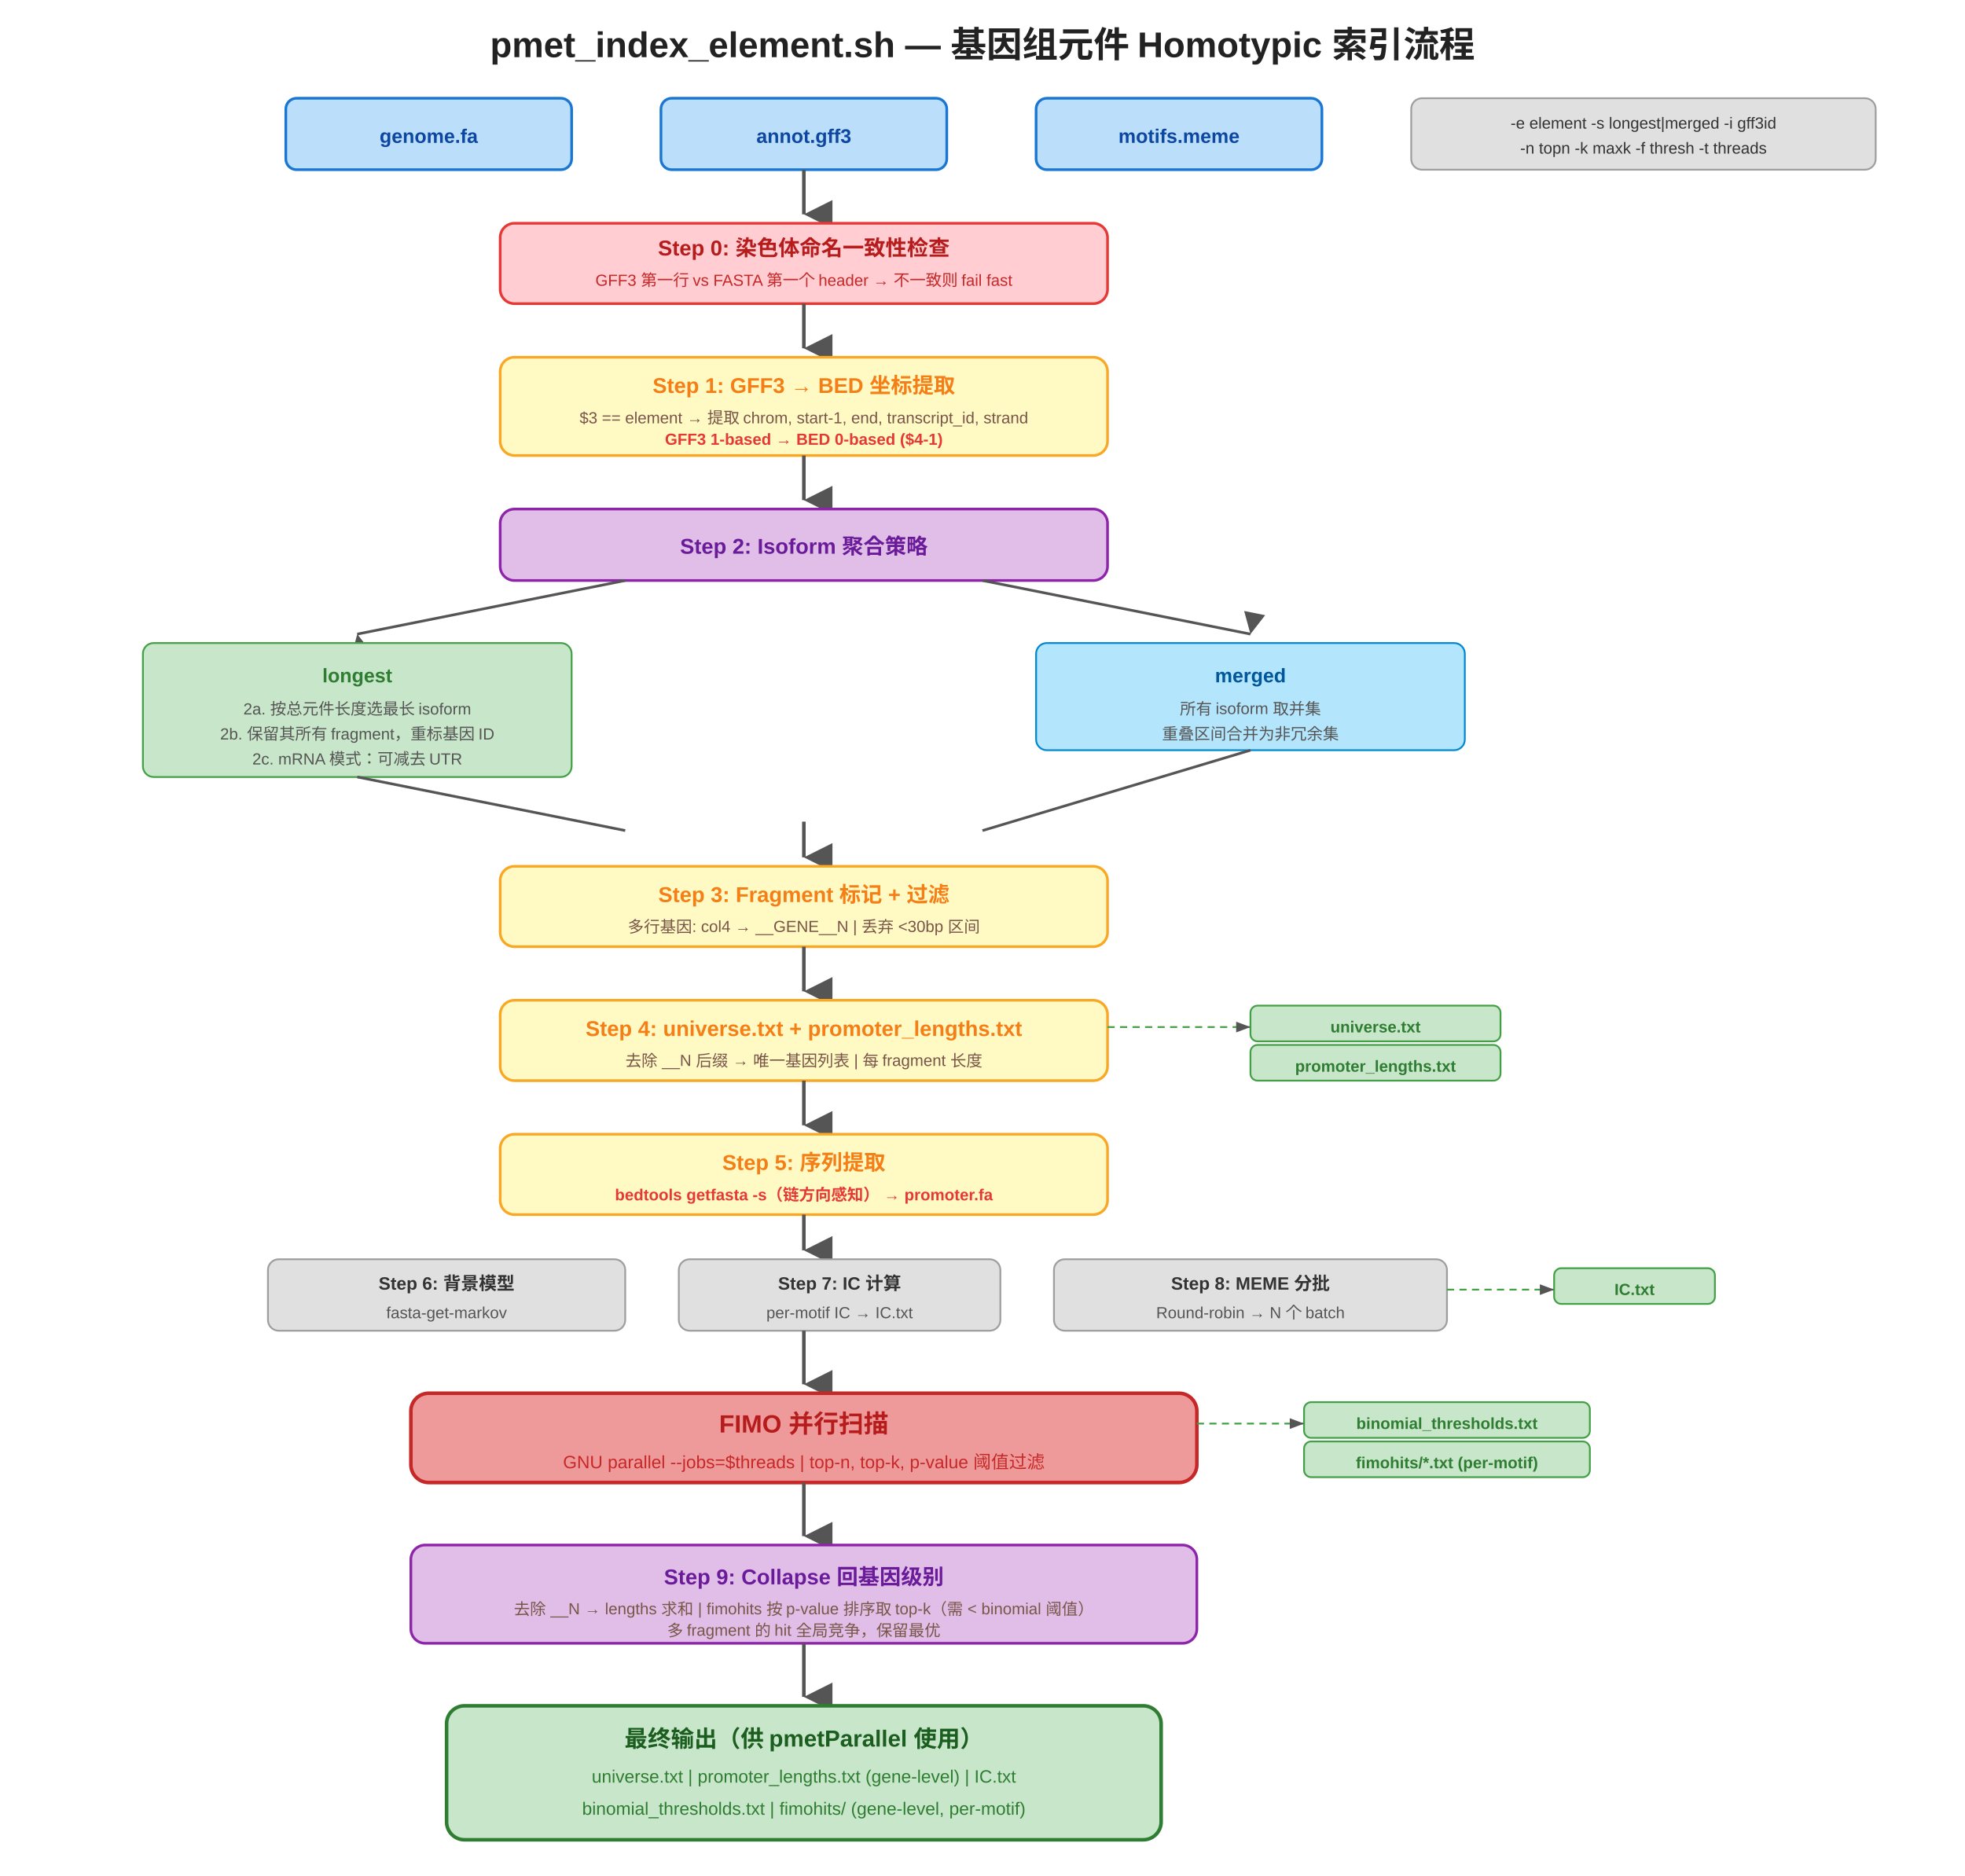
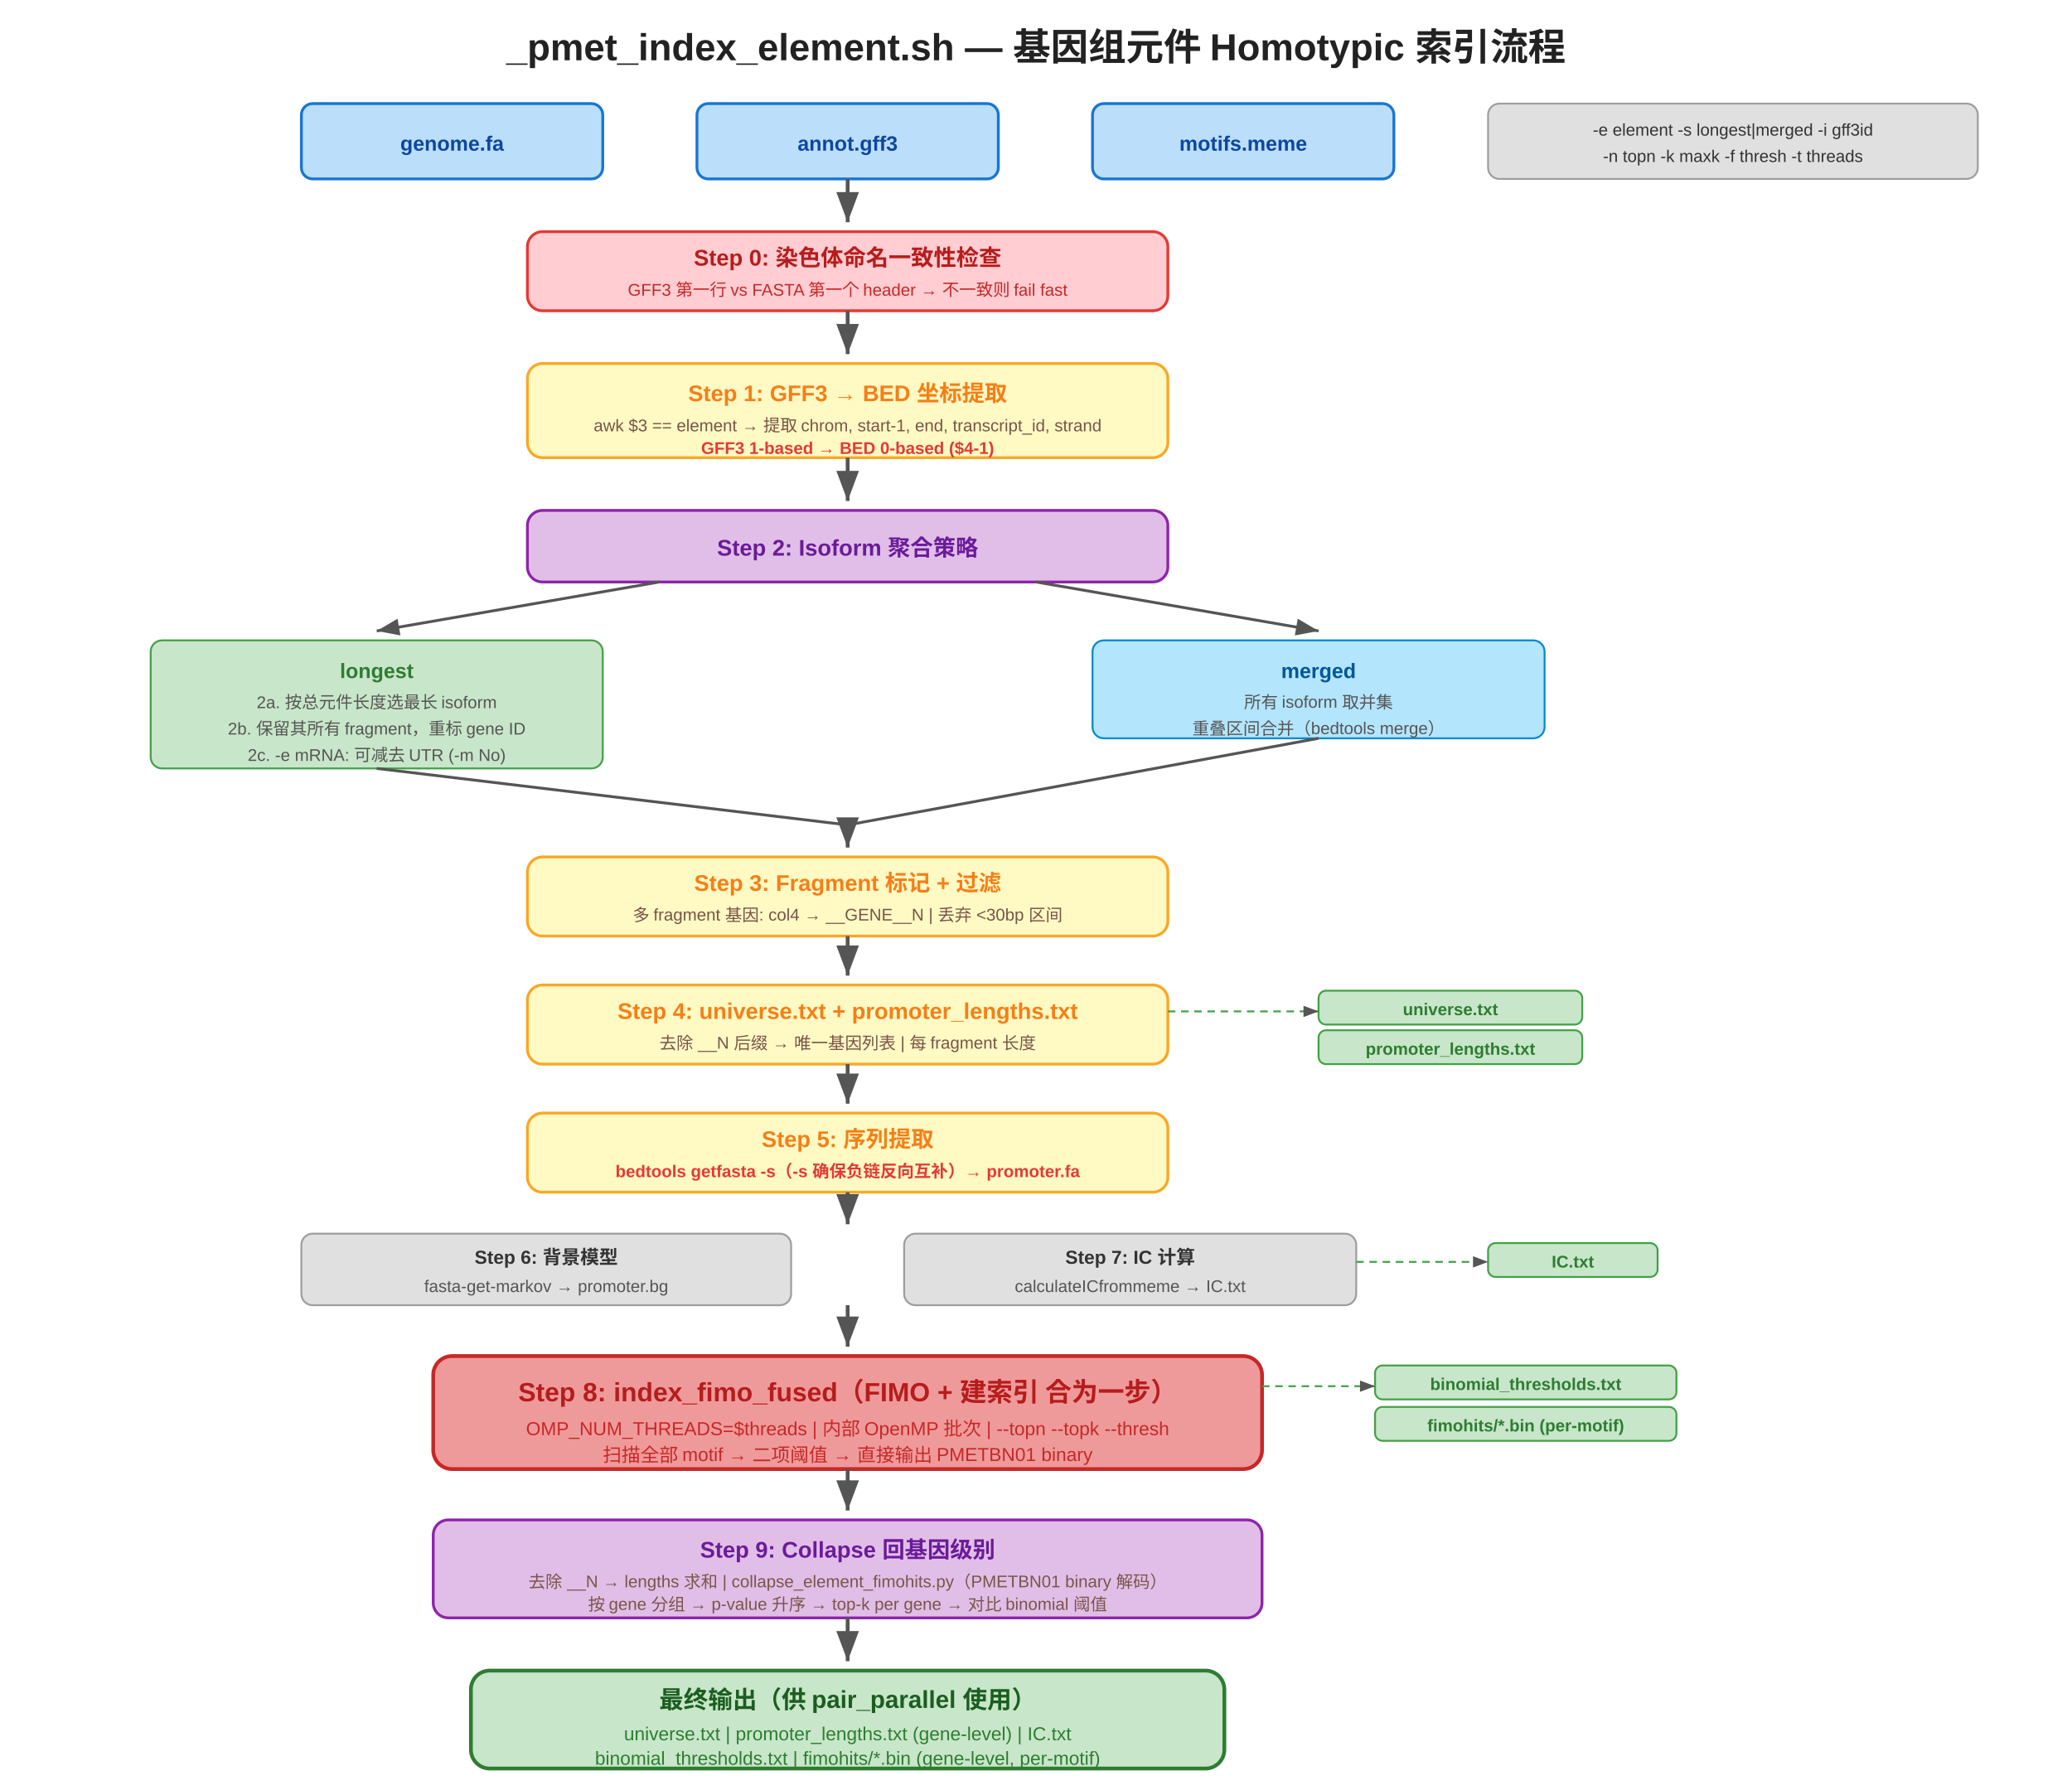
- <svg xmlns="http://www.w3.org/2000/svg" viewBox="0 0 1100 1050" font-family="Arial, sans-serif">
+ <svg xmlns="http://www.w3.org/2000/svg" viewBox="0 0 1100 950" font-family="Arial, sans-serif">
  <defs>
-     <marker id="arrowD" markerWidth="8" markerHeight="8" refX="4" refY="8" orient="auto">
-       <polygon points="0 0, 8 0, 4 8" fill="#555" />
+     <marker id="arrowD" markerWidth="8" markerHeight="6" refX="8" refY="3" orient="auto">
+       <polygon points="0 0, 8 3, 0 6" fill="#555" />
    </marker>
    <marker id="arrowR" markerWidth="8" markerHeight="6" refX="8" refY="3" orient="auto">
      <polygon points="0 0, 8 3, 0 6" fill="#555" />
    </marker>
  </defs>
-   <text x="550" y="32" text-anchor="middle" font-size="20" font-weight="bold" fill="#222">pmet_index_element.sh — 基因组元件 Homotypic 索引流程</text>
+   <text x="550" y="32" text-anchor="middle" font-size="20" font-weight="bold" fill="#222">_pmet_index_element.sh — 基因组元件 Homotypic 索引流程</text>
  <rect x="160" y="55" width="160" height="40" rx="6" fill="#bbdefb" stroke="#1976d2" stroke-width="1.5" />
  <text x="240" y="80" text-anchor="middle" font-size="11" font-weight="bold" fill="#0d47a1">genome.fa</text>
  <rect x="370" y="55" width="160" height="40" rx="6" fill="#bbdefb" stroke="#1976d2" stroke-width="1.5" />
  <text x="450" y="80" text-anchor="middle" font-size="11" font-weight="bold" fill="#0d47a1">annot.gff3</text>
  <rect x="580" y="55" width="160" height="40" rx="6" fill="#bbdefb" stroke="#1976d2" stroke-width="1.5" />
  <text x="660" y="80" text-anchor="middle" font-size="11" font-weight="bold" fill="#0d47a1">motifs.meme</text>
  <rect x="790" y="55" width="260" height="40" rx="6" fill="#e0e0e0" stroke="#9e9e9e" />
  <text x="920" y="72" text-anchor="middle" font-size="9" fill="#333">-e element  -s longest|merged  -i gff3id</text>
  <text x="920" y="86" text-anchor="middle" font-size="9" fill="#333">-n topn  -k maxk  -f thresh  -t threads</text>
-   <line x1="450" y1="95" x2="450" y2="120" stroke="#555" stroke-width="2" marker-end="url(#arrowD)" />
-   <rect x="280" y="125" width="340" height="45" rx="8" fill="#ffcdd2" stroke="#e53935" stroke-width="1.5" />
-   <text x="450" y="143" text-anchor="middle" font-size="12" font-weight="bold" fill="#b71c1c">Step 0: 染色体命名一致性检查</text>
-   <text x="450" y="160" text-anchor="middle" font-size="9" fill="#c62828">GFF3 第一行 vs FASTA 第一个 header → 不一致则 fail fast</text>
-   <line x1="450" y1="170" x2="450" y2="195" stroke="#555" stroke-width="2" marker-end="url(#arrowD)" />
-   <rect x="280" y="200" width="340" height="55" rx="8" fill="#fff9c4" stroke="#f9a825" stroke-width="1.5" />
-   <text x="450" y="220" text-anchor="middle" font-size="12" font-weight="bold" fill="#f57f17">Step 1: GFF3 → BED 坐标提取</text>
-   <text x="450" y="237" text-anchor="middle" font-size="9" fill="#795548">$3 == element → 提取 chrom, start-1, end, transcript_id, strand</text>
-   <text x="450" y="249" text-anchor="middle" font-size="9" fill="#e53935" font-weight="bold">GFF3 1-based → BED 0-based ($4-1)</text>
-   <line x1="450" y1="255" x2="450" y2="280" stroke="#555" stroke-width="2" marker-end="url(#arrowD)" />
-   <rect x="280" y="285" width="340" height="40" rx="8" fill="#e1bee7" stroke="#8e24aa" stroke-width="1.5" />
-   <text x="450" y="310" text-anchor="middle" font-size="12" font-weight="bold" fill="#6a1b9a">Step 2: Isoform 聚合策略</text>
-   <line x1="350" y1="325" x2="200" y2="355" stroke="#555" stroke-width="1.5" marker-end="url(#arrowD)" />
-   <line x1="550" y1="325" x2="700" y2="355" stroke="#555" stroke-width="1.5" marker-end="url(#arrowD)" />
-   <rect x="80" y="360" width="240" height="75" rx="6" fill="#c8e6c9" stroke="#43a047" />
-   <text x="200" y="382" text-anchor="middle" font-size="11" font-weight="bold" fill="#2e7d32">longest</text>
-   <text x="200" y="400" text-anchor="middle" font-size="9" fill="#555">2a. 按总元件长度选最长 isoform</text>
-   <text x="200" y="414" text-anchor="middle" font-size="9" fill="#555">2b. 保留其所有 fragment，重标基因 ID</text>
-   <text x="200" y="428" text-anchor="middle" font-size="9" fill="#555">2c. mRNA 模式：可减去 UTR</text>
-   <rect x="580" y="360" width="240" height="60" rx="6" fill="#b3e5fc" stroke="#0288d1" />
-   <text x="700" y="382" text-anchor="middle" font-size="11" font-weight="bold" fill="#01579b">merged</text>
-   <text x="700" y="400" text-anchor="middle" font-size="9" fill="#555">所有 isoform 取并集</text>
-   <text x="700" y="414" text-anchor="middle" font-size="9" fill="#555">重叠区间合并为非冗余集</text>
-   <line x1="200" y1="435" x2="350" y2="465" stroke="#555" stroke-width="1.5" />
-   <line x1="700" y1="420" x2="550" y2="465" stroke="#555" stroke-width="1.5" />
-   <line x1="450" y1="460" x2="450" y2="480" stroke="#555" stroke-width="2" marker-end="url(#arrowD)" />
-   <rect x="280" y="485" width="340" height="45" rx="8" fill="#fff9c4" stroke="#f9a825" stroke-width="1.5" />
-   <text x="450" y="505" text-anchor="middle" font-size="12" font-weight="bold" fill="#f57f17">Step 3: Fragment 标记 + 过滤</text>
-   <text x="450" y="522" text-anchor="middle" font-size="9" fill="#795548">多行基因: col4 → __GENE__N | 丢弃 &lt;30bp 区间</text>
-   <line x1="450" y1="530" x2="450" y2="555" stroke="#555" stroke-width="2" marker-end="url(#arrowD)" />
-   <rect x="280" y="560" width="340" height="45" rx="8" fill="#fff9c4" stroke="#f9a825" stroke-width="1.5" />
-   <text x="450" y="580" text-anchor="middle" font-size="12" font-weight="bold" fill="#f57f17">Step 4: universe.txt + promoter_lengths.txt</text>
-   <text x="450" y="597" text-anchor="middle" font-size="9" fill="#795548">去除 __N 后缀 → 唯一基因列表 | 每 fragment 长度</text>
-   <rect x="700" y="563" width="140" height="20" rx="4" fill="#c8e6c9" stroke="#43a047" />
-   <text x="770" y="578" text-anchor="middle" font-size="9" font-weight="bold" fill="#2e7d32">universe.txt</text>
-   <line x1="620" y1="575" x2="700" y2="575" stroke="#43a047" stroke-width="1" stroke-dasharray="4,3" marker-end="url(#arrowR)" />
-   <rect x="700" y="585" width="140" height="20" rx="4" fill="#c8e6c9" stroke="#43a047" />
-   <text x="770" y="600" text-anchor="middle" font-size="9" font-weight="bold" fill="#2e7d32">promoter_lengths.txt</text>
-   <line x1="450" y1="605" x2="450" y2="630" stroke="#555" stroke-width="2" marker-end="url(#arrowD)" />
-   <rect x="280" y="635" width="340" height="45" rx="8" fill="#fff9c4" stroke="#f9a825" stroke-width="1.5" />
-   <text x="450" y="655" text-anchor="middle" font-size="12" font-weight="bold" fill="#f57f17">Step 5: 序列提取</text>
-   <text x="450" y="672" text-anchor="middle" font-size="9" fill="#e53935" font-weight="bold">bedtools getfasta -s（链方向感知） → promoter.fa</text>
-   <line x1="450" y1="680" x2="450" y2="700" stroke="#555" stroke-width="2" marker-end="url(#arrowD)" />
-   <rect x="150" y="705" width="200" height="40" rx="6" fill="#e0e0e0" stroke="#9e9e9e" />
-   <text x="250" y="722" text-anchor="middle" font-size="10" font-weight="bold" fill="#333">Step 6: 背景模型</text>
-   <text x="250" y="738" text-anchor="middle" font-size="9" fill="#555">fasta-get-markov</text>
-   <rect x="380" y="705" width="180" height="40" rx="6" fill="#e0e0e0" stroke="#9e9e9e" />
-   <text x="470" y="722" text-anchor="middle" font-size="10" font-weight="bold" fill="#333">Step 7: IC 计算</text>
-   <text x="470" y="738" text-anchor="middle" font-size="9" fill="#555">per-motif IC → IC.txt</text>
-   <rect x="590" y="705" width="220" height="40" rx="6" fill="#e0e0e0" stroke="#9e9e9e" />
-   <text x="700" y="722" text-anchor="middle" font-size="10" font-weight="bold" fill="#333">Step 8: MEME 分批</text>
-   <text x="700" y="738" text-anchor="middle" font-size="9" fill="#555">Round-robin → N 个 batch</text>
-   <rect x="870" y="710" width="90" height="20" rx="4" fill="#c8e6c9" stroke="#43a047" />
-   <text x="915" y="725" text-anchor="middle" font-size="9" font-weight="bold" fill="#2e7d32">IC.txt</text>
-   <line x1="810" y1="722" x2="870" y2="722" stroke="#43a047" stroke-width="1" stroke-dasharray="4,3" marker-end="url(#arrowR)" />
-   <line x1="450" y1="745" x2="450" y2="775" stroke="#555" stroke-width="2" marker-end="url(#arrowD)" />
-   <rect x="230" y="780" width="440" height="50" rx="10" fill="#ef9a9a" stroke="#c62828" stroke-width="2" />
-   <text x="450" y="802" text-anchor="middle" font-size="14" font-weight="bold" fill="#b71c1c">FIMO 并行扫描</text>
-   <text x="450" y="822" text-anchor="middle" font-size="10" fill="#c62828">GNU parallel --jobs=$threads | top-n, top-k, p-value 阈值过滤</text>
-   <rect x="730" y="785" width="160" height="20" rx="4" fill="#c8e6c9" stroke="#43a047" />
-   <text x="810" y="800" text-anchor="middle" font-size="9" font-weight="bold" fill="#2e7d32">binomial_thresholds.txt</text>
-   <line x1="670" y1="797" x2="730" y2="797" stroke="#43a047" stroke-width="1" stroke-dasharray="4,3" marker-end="url(#arrowR)" />
-   <rect x="730" y="807" width="160" height="20" rx="4" fill="#c8e6c9" stroke="#43a047" />
-   <text x="810" y="822" text-anchor="middle" font-size="9" font-weight="bold" fill="#2e7d32">fimohits/*.txt (per-motif)</text>
-   <line x1="450" y1="830" x2="450" y2="860" stroke="#555" stroke-width="2" marker-end="url(#arrowD)" />
-   <rect x="230" y="865" width="440" height="55" rx="8" fill="#e1bee7" stroke="#8e24aa" stroke-width="1.5" />
-   <text x="450" y="887" text-anchor="middle" font-size="12" font-weight="bold" fill="#6a1b9a">Step 9: Collapse 回基因级别</text>
-   <text x="450" y="904" text-anchor="middle" font-size="9" fill="#795548">去除 __N → lengths 求和 | fimohits 按 p-value 排序取 top-k（需 &lt; binomial 阈值）</text>
-   <text x="450" y="916" text-anchor="middle" font-size="9" fill="#795548">多 fragment 的 hit 全局竞争，保留最优</text>
-   <line x1="450" y1="920" x2="450" y2="950" stroke="#555" stroke-width="2" marker-end="url(#arrowD)" />
-   <rect x="250" y="955" width="400" height="75" rx="10" fill="#c8e6c9" stroke="#2e7d32" stroke-width="2" />
-   <text x="450" y="978" text-anchor="middle" font-size="13" font-weight="bold" fill="#1b5e20">最终输出（供 pmetParallel 使用）</text>
-   <text x="450" y="998" text-anchor="middle" font-size="10" fill="#2e7d32">universe.txt  |  promoter_lengths.txt (gene-level)  |  IC.txt</text>
-   <text x="450" y="1016" text-anchor="middle" font-size="10" fill="#2e7d32">binomial_thresholds.txt  |  fimohits/ (gene-level, per-motif)</text>
+   <line x1="450" y1="95" x2="450" y2="118" stroke="#555" stroke-width="2" marker-end="url(#arrowD)" />
+   <rect x="280" y="123" width="340" height="42" rx="8" fill="#ffcdd2" stroke="#e53935" stroke-width="1.5" />
+   <text x="450" y="141" text-anchor="middle" font-size="12" font-weight="bold" fill="#b71c1c">Step 0: 染色体命名一致性检查</text>
+   <text x="450" y="157" text-anchor="middle" font-size="9" fill="#c62828">GFF3 第一行 vs FASTA 第一个 header → 不一致则 fail fast</text>
+   <line x1="450" y1="165" x2="450" y2="188" stroke="#555" stroke-width="2" marker-end="url(#arrowD)" />
+   <rect x="280" y="193" width="340" height="50" rx="8" fill="#fff9c4" stroke="#f9a825" stroke-width="1.5" />
+   <text x="450" y="213" text-anchor="middle" font-size="12" font-weight="bold" fill="#f57f17">Step 1: GFF3 → BED 坐标提取</text>
+   <text x="450" y="229" text-anchor="middle" font-size="9" fill="#795548">awk $3 == element → 提取 chrom, start-1, end, transcript_id, strand</text>
+   <text x="450" y="241" text-anchor="middle" font-size="9" fill="#e53935" font-weight="bold">GFF3 1-based → BED 0-based ($4-1)</text>
+   <line x1="450" y1="243" x2="450" y2="266" stroke="#555" stroke-width="2" marker-end="url(#arrowD)" />
+   <rect x="280" y="271" width="340" height="38" rx="8" fill="#e1bee7" stroke="#8e24aa" stroke-width="1.5" />
+   <text x="450" y="295" text-anchor="middle" font-size="12" font-weight="bold" fill="#6a1b9a">Step 2: Isoform 聚合策略</text>
+   <line x1="350" y1="309" x2="200" y2="335" stroke="#555" stroke-width="1.5" marker-end="url(#arrowD)" />
+   <line x1="550" y1="309" x2="700" y2="335" stroke="#555" stroke-width="1.5" marker-end="url(#arrowD)" />
+   <rect x="80" y="340" width="240" height="68" rx="6" fill="#c8e6c9" stroke="#43a047" />
+   <text x="200" y="360" text-anchor="middle" font-size="11" font-weight="bold" fill="#2e7d32">longest</text>
+   <text x="200" y="376" text-anchor="middle" font-size="9" fill="#555">2a. 按总元件长度选最长 isoform</text>
+   <text x="200" y="390" text-anchor="middle" font-size="9" fill="#555">2b. 保留其所有 fragment，重标 gene ID</text>
+   <text x="200" y="404" text-anchor="middle" font-size="9" fill="#555">2c. -e mRNA: 可减去 UTR (-m No)</text>
+   <rect x="580" y="340" width="240" height="52" rx="6" fill="#b3e5fc" stroke="#0288d1" />
+   <text x="700" y="360" text-anchor="middle" font-size="11" font-weight="bold" fill="#01579b">merged</text>
+   <text x="700" y="376" text-anchor="middle" font-size="9" fill="#555">所有 isoform 取并集</text>
+   <text x="700" y="390" text-anchor="middle" font-size="9" fill="#555">重叠区间合并（bedtools merge）</text>
+   <line x1="200" y1="408" x2="450" y2="438" stroke="#555" stroke-width="1.5" />
+   <line x1="700" y1="392" x2="450" y2="438" stroke="#555" stroke-width="1.5" />
+   <circle cx="450" cy="438" r="3" fill="#555" />
+   <line x1="450" y1="441" x2="450" y2="450" stroke="#555" stroke-width="2" marker-end="url(#arrowD)" />
+   <rect x="280" y="455" width="340" height="42" rx="8" fill="#fff9c4" stroke="#f9a825" stroke-width="1.5" />
+   <text x="450" y="473" text-anchor="middle" font-size="12" font-weight="bold" fill="#f57f17">Step 3: Fragment 标记 + 过滤</text>
+   <text x="450" y="489" text-anchor="middle" font-size="9" fill="#795548">多 fragment 基因: col4 → __GENE__N | 丢弃 &lt;30bp 区间</text>
+   <line x1="450" y1="497" x2="450" y2="518" stroke="#555" stroke-width="2" marker-end="url(#arrowD)" />
+   <rect x="280" y="523" width="340" height="42" rx="8" fill="#fff9c4" stroke="#f9a825" stroke-width="1.5" />
+   <text x="450" y="541" text-anchor="middle" font-size="12" font-weight="bold" fill="#f57f17">Step 4: universe.txt + promoter_lengths.txt</text>
+   <text x="450" y="557" text-anchor="middle" font-size="9" fill="#795548">去除 __N 后缀 → 唯一基因列表 | 每 fragment 长度</text>
+   <rect x="700" y="526" width="140" height="18" rx="4" fill="#c8e6c9" stroke="#43a047" />
+   <text x="770" y="539" text-anchor="middle" font-size="9" font-weight="bold" fill="#2e7d32">universe.txt</text>
+   <line x1="620" y1="537" x2="700" y2="537" stroke="#43a047" stroke-width="1" stroke-dasharray="4,3" marker-end="url(#arrowR)" />
+   <rect x="700" y="547" width="140" height="18" rx="4" fill="#c8e6c9" stroke="#43a047" />
+   <text x="770" y="560" text-anchor="middle" font-size="9" font-weight="bold" fill="#2e7d32">promoter_lengths.txt</text>
+   <line x1="450" y1="565" x2="450" y2="586" stroke="#555" stroke-width="2" marker-end="url(#arrowD)" />
+   <rect x="280" y="591" width="340" height="42" rx="8" fill="#fff9c4" stroke="#f9a825" stroke-width="1.5" />
+   <text x="450" y="609" text-anchor="middle" font-size="12" font-weight="bold" fill="#f57f17">Step 5: 序列提取</text>
+   <text x="450" y="625" text-anchor="middle" font-size="9" fill="#e53935" font-weight="bold">bedtools getfasta -s（-s 确保负链反向互补）→ promoter.fa</text>
+   <line x1="450" y1="633" x2="450" y2="650" stroke="#555" stroke-width="2" marker-end="url(#arrowD)" />
+   <rect x="160" y="655" width="260" height="38" rx="6" fill="#e0e0e0" stroke="#9e9e9e" />
+   <text x="290" y="671" text-anchor="middle" font-size="10" font-weight="bold" fill="#333">Step 6: 背景模型</text>
+   <text x="290" y="686" text-anchor="middle" font-size="9" fill="#555">fasta-get-markov → promoter.bg</text>
+   <rect x="480" y="655" width="240" height="38" rx="6" fill="#e0e0e0" stroke="#9e9e9e" />
+   <text x="600" y="671" text-anchor="middle" font-size="10" font-weight="bold" fill="#333">Step 7: IC 计算</text>
+   <text x="600" y="686" text-anchor="middle" font-size="9" fill="#555">calculateICfrommeme → IC.txt</text>
+   <rect x="790" y="660" width="90" height="18" rx="4" fill="#c8e6c9" stroke="#43a047" />
+   <text x="835" y="673" text-anchor="middle" font-size="9" font-weight="bold" fill="#2e7d32">IC.txt</text>
+   <line x1="720" y1="670" x2="790" y2="670" stroke="#43a047" stroke-width="1" stroke-dasharray="4,3" marker-end="url(#arrowR)" />
+   <line x1="450" y1="693" x2="450" y2="715" stroke="#555" stroke-width="2" marker-end="url(#arrowD)" />
+   <rect x="230" y="720" width="440" height="60" rx="10" fill="#ef9a9a" stroke="#c62828" stroke-width="2" />
+   <text x="450" y="744" text-anchor="middle" font-size="14" font-weight="bold" fill="#b71c1c">Step 8: index_fimo_fused（FIMO + 建索引 合为一步）</text>
+   <text x="450" y="762" text-anchor="middle" font-size="10" fill="#c62828">OMP_NUM_THREADS=$threads | 内部 OpenMP 批次 | --topn --topk --thresh</text>
+   <text x="450" y="776" text-anchor="middle" font-size="10" fill="#c62828">扫描全部 motif → 二项阈值 → 直接输出 PMETBN01 binary</text>
+   <rect x="730" y="725" width="160" height="18" rx="4" fill="#c8e6c9" stroke="#43a047" />
+   <text x="810" y="738" text-anchor="middle" font-size="9" font-weight="bold" fill="#2e7d32">binomial_thresholds.txt</text>
+   <line x1="670" y1="736" x2="730" y2="736" stroke="#43a047" stroke-width="1" stroke-dasharray="4,3" marker-end="url(#arrowR)" />
+   <rect x="730" y="747" width="160" height="18" rx="4" fill="#c8e6c9" stroke="#43a047" />
+   <text x="810" y="760" text-anchor="middle" font-size="9" font-weight="bold" fill="#2e7d32">fimohits/*.bin (per-motif)</text>
+   <line x1="450" y1="780" x2="450" y2="802" stroke="#555" stroke-width="2" marker-end="url(#arrowD)" />
+   <rect x="230" y="807" width="440" height="52" rx="8" fill="#e1bee7" stroke="#8e24aa" stroke-width="1.5" />
+   <text x="450" y="827" text-anchor="middle" font-size="12" font-weight="bold" fill="#6a1b9a">Step 9: Collapse 回基因级别</text>
+   <text x="450" y="843" text-anchor="middle" font-size="9" fill="#795548">去除 __N → lengths 求和 | collapse_element_fimohits.py（PMETBN01 binary 解码）</text>
+   <text x="450" y="855" text-anchor="middle" font-size="9" fill="#795548">按 gene 分组 → p-value 升序 → top-k per gene → 对比 binomial 阈值</text>
+   <line x1="450" y1="859" x2="450" y2="882" stroke="#555" stroke-width="2" marker-end="url(#arrowD)" />
+   <rect x="250" y="887" width="400" height="52" rx="10" fill="#c8e6c9" stroke="#2e7d32" stroke-width="2" />
+   <text x="450" y="907" text-anchor="middle" font-size="13" font-weight="bold" fill="#1b5e20">最终输出（供 pair_parallel 使用）</text>
+   <text x="450" y="924" text-anchor="middle" font-size="10" fill="#2e7d32">universe.txt | promoter_lengths.txt (gene-level) | IC.txt</text>
+   <text x="450" y="937" text-anchor="middle" font-size="10" fill="#2e7d32">binomial_thresholds.txt | fimohits/*.bin (gene-level, per-motif)</text>
</svg>
